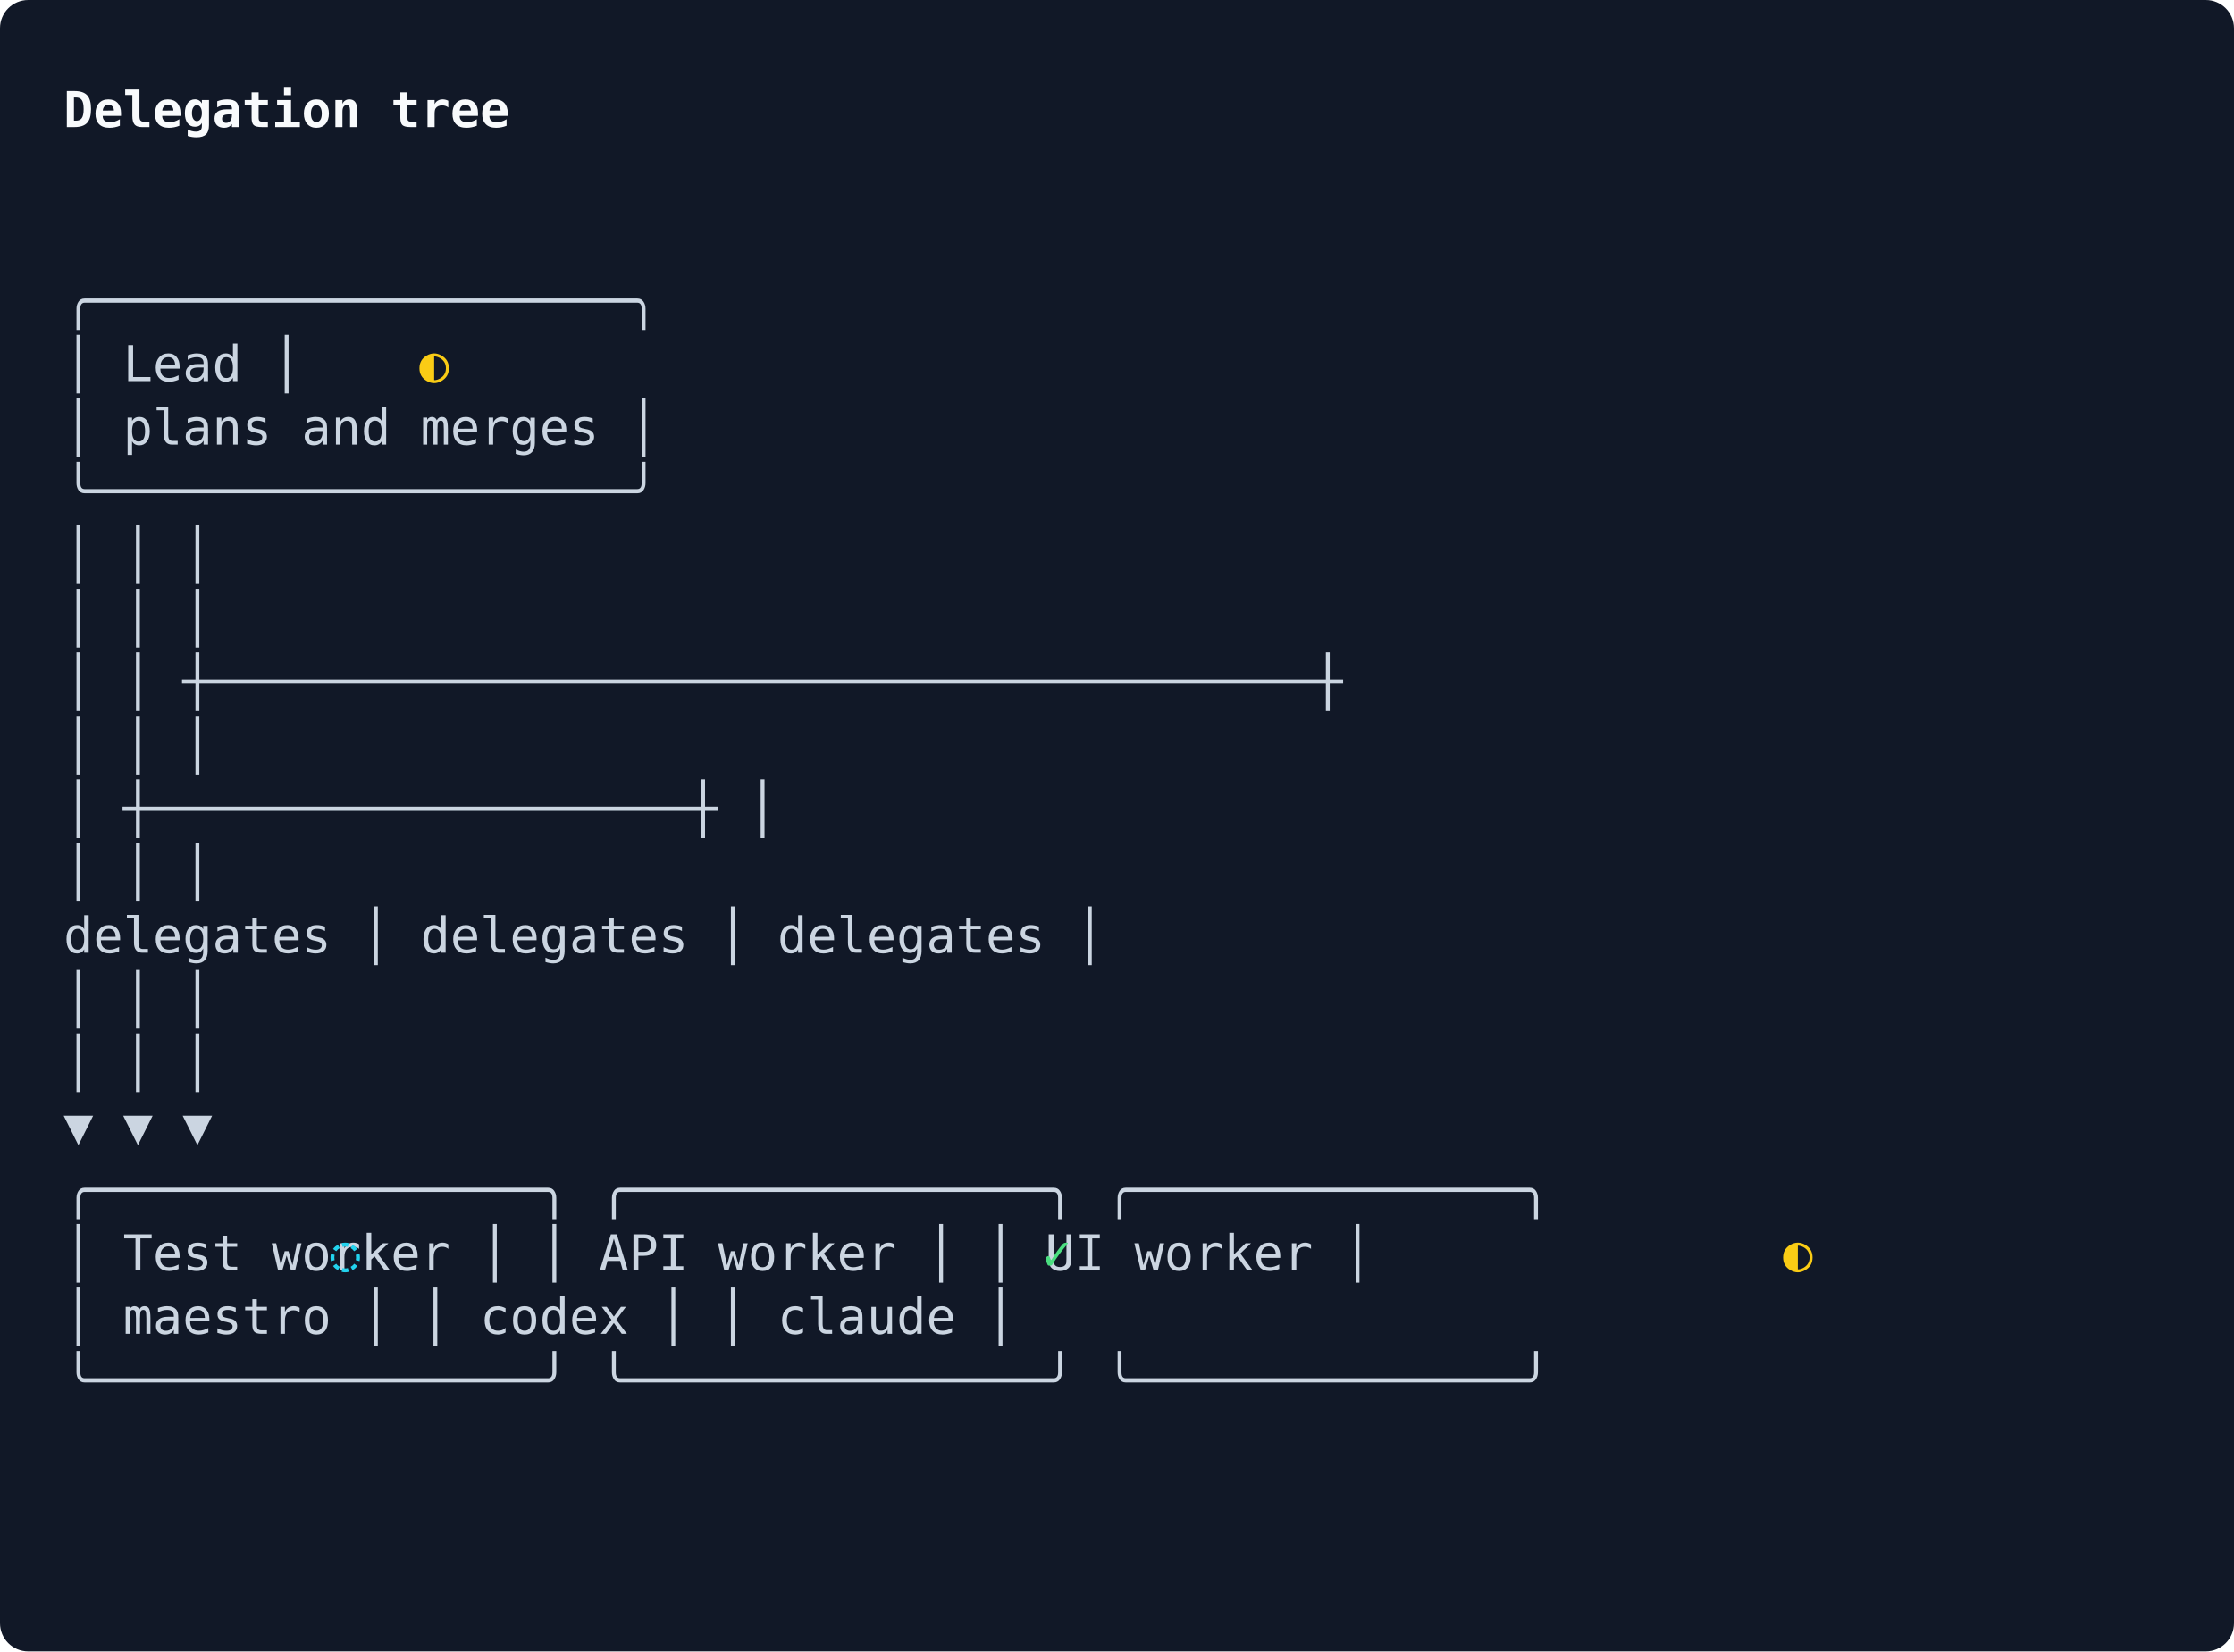
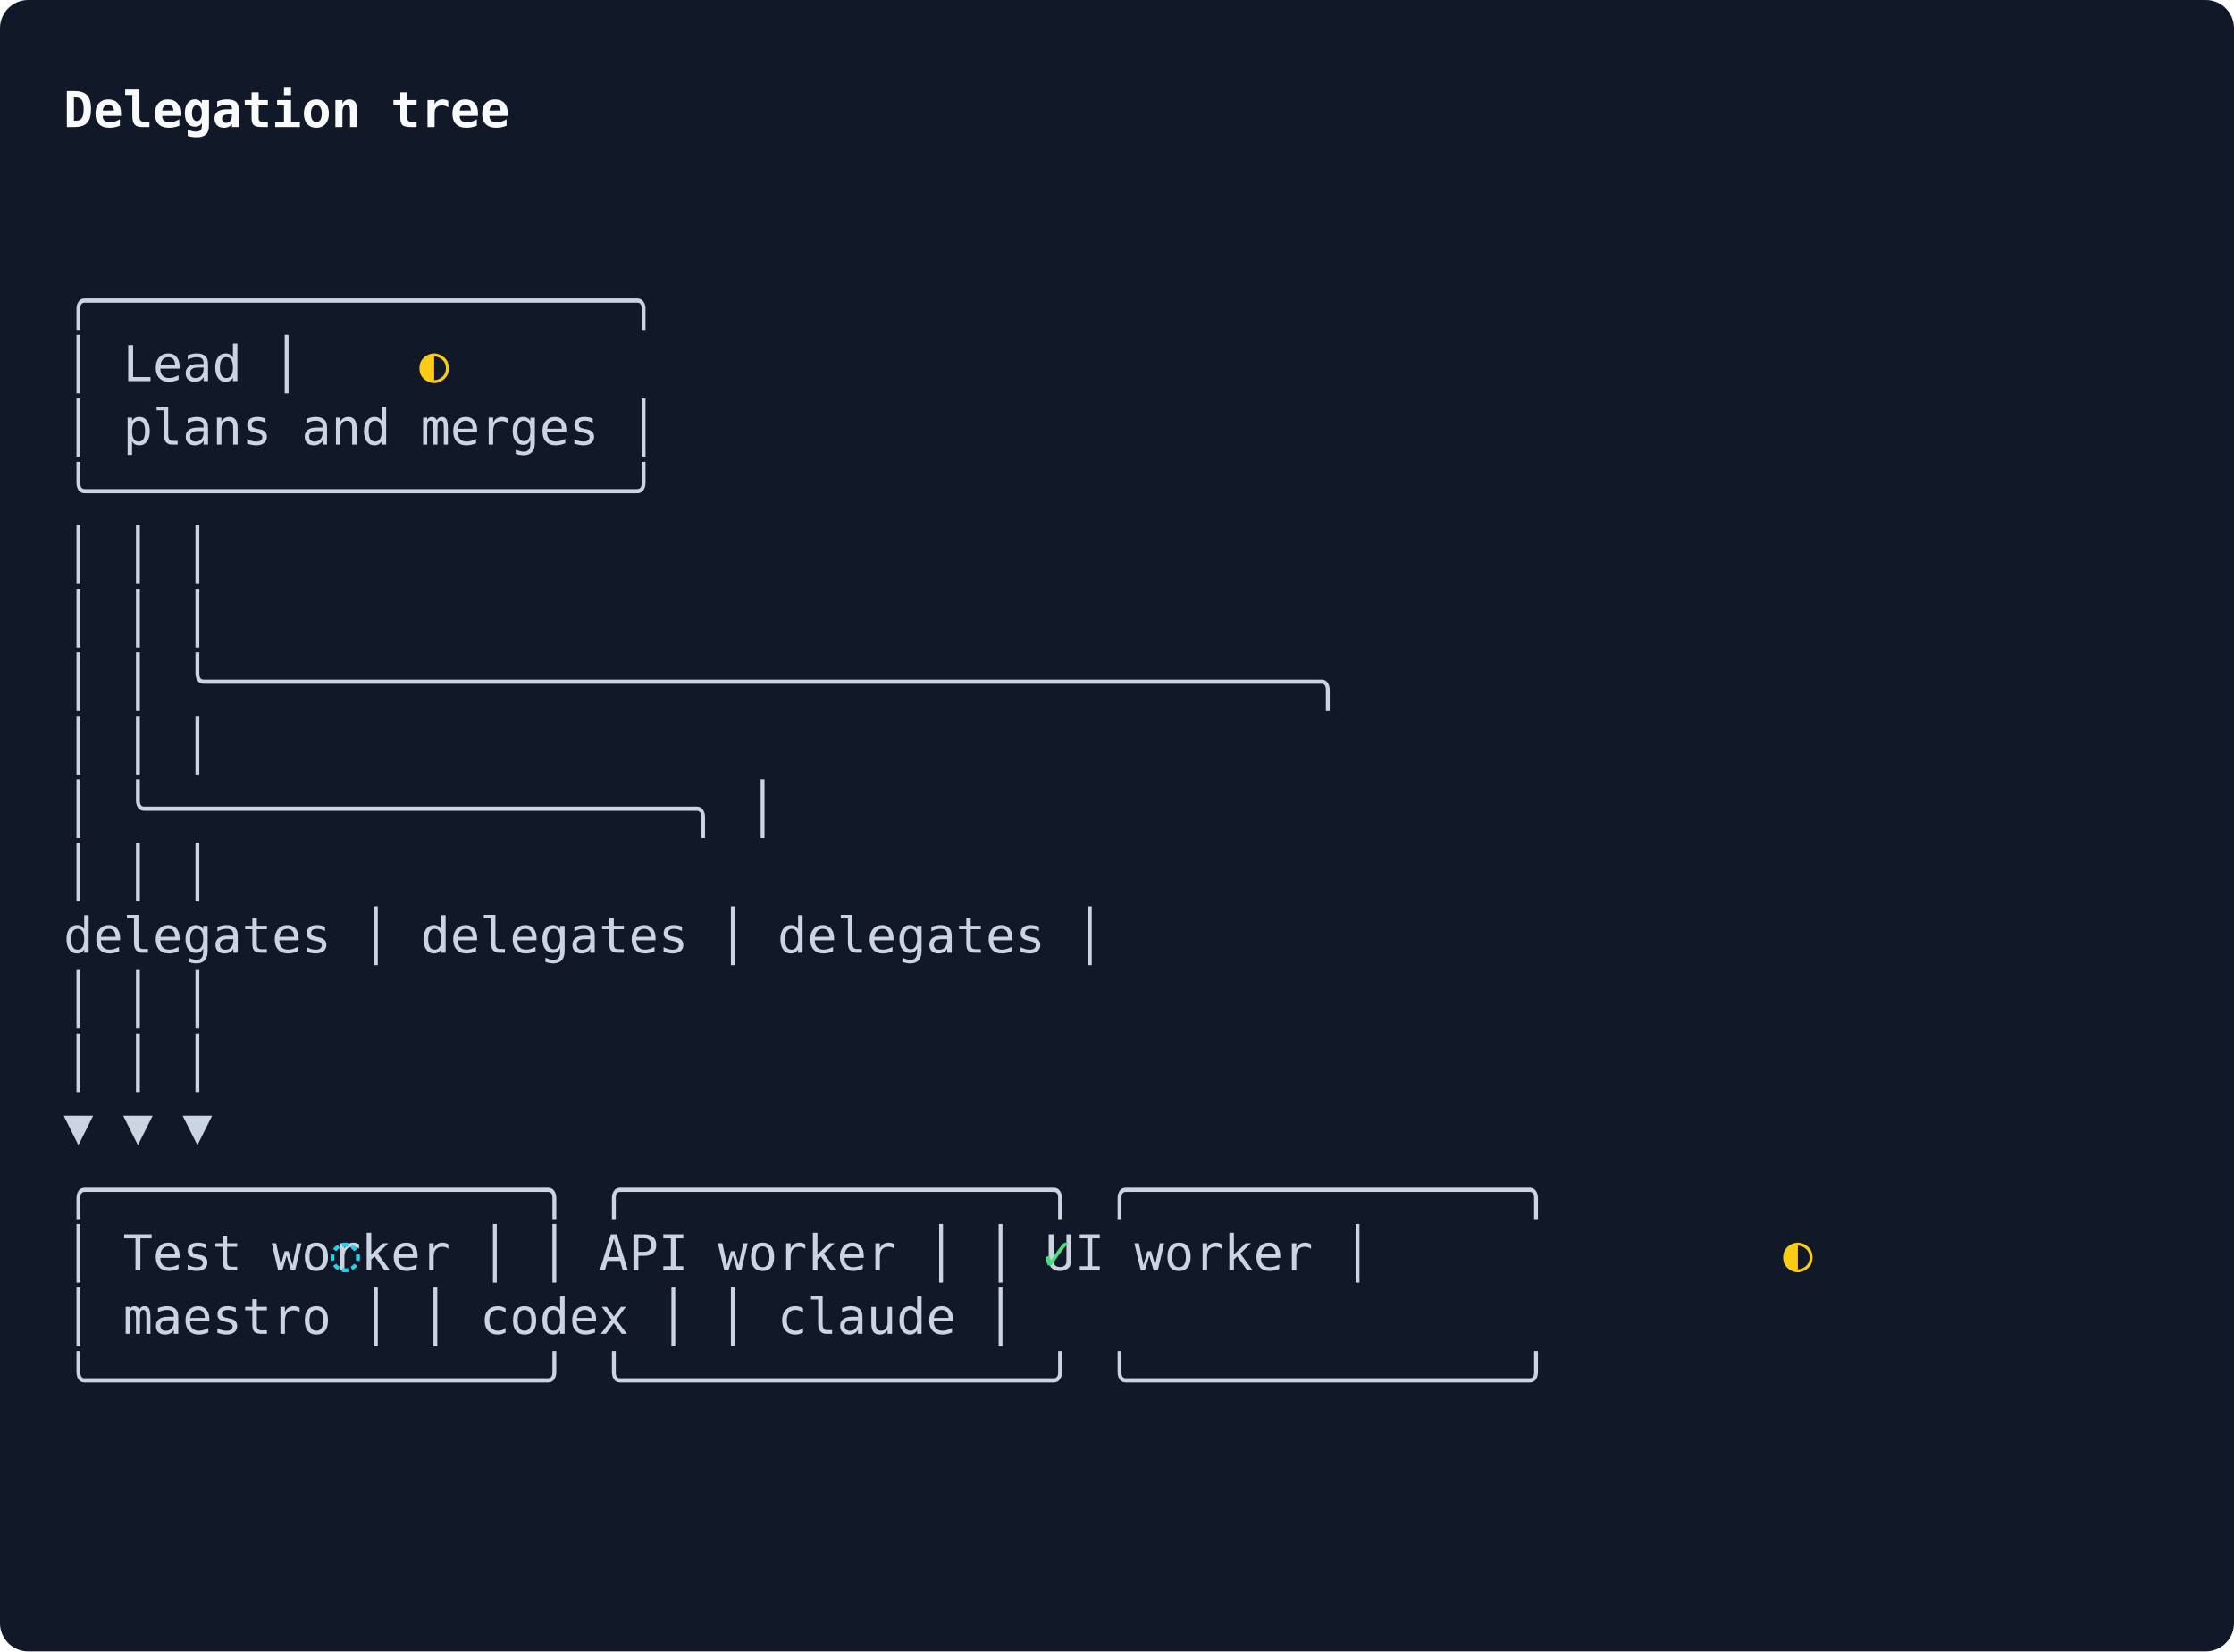
<svg xmlns="http://www.w3.org/2000/svg" width="633" height="468" viewBox="0 0 633 468" role="img" aria-label="Delegation tree">
  <rect width="100%" height="100%" rx="8" fill="#111827" />
  <text x="18" y="36" class="title">Delegation tree</text>
  <style>
    .title { fill: #f8fafc; font: 700 14px ui-monospace, SFMono-Regular, Menlo, Consolas, monospace; }
    .graph, .marker { font: 14px ui-monospace, SFMono-Regular, Menlo, Consolas, monospace; white-space: pre; }
    .graph { fill: #cbd5e1; }
    .marker { font-weight: 700; }
  </style>
  <text x="18" y="54" class="graph"> </text>
  <text x="18" y="72" class="graph"> </text>
  <text x="18" y="90" class="graph">          ╭──────────────────╮</text>
  <text x="18" y="108" class="graph">          │   Lead           │</text>
  <text x="18" y="126" class="graph">          │ plans and merges │</text>
  <text x="18" y="144" class="graph">          ╰──────────────────╯</text>
  <text x="18" y="162" class="graph">               │    │    │</text>
  <text x="18" y="180" class="graph">               │    │    │</text>
-   <text x="18" y="198" class="graph">               │    │    ┼─────────────────────────────────────┼</text>
+   <text x="18" y="198" class="graph">               │    │    ╰─────────────────────────────────────╮</text>
  <text x="18" y="216" class="graph">               │    │                                          │</text>
-   <text x="18" y="234" class="graph">               │    ┼──────────────────┼                       │</text>
+   <text x="18" y="234" class="graph">               │    ╰──────────────────╮                       │</text>
  <text x="18" y="252" class="graph">               │                       │                       │</text>
  <text x="18" y="270" class="graph">   delegates   │           delegates   │           delegates   │</text>
  <text x="18" y="288" class="graph">               │                       │                       │</text>
  <text x="18" y="306" class="graph">               │                       │                       │</text>
  <text x="18" y="324" class="graph">               ▼                       ▼                       ▼</text>
  <text x="18" y="342" class="graph">       ╭───────────────╮       ╭──────────────╮         ╭─────────────╮</text>
  <text x="18" y="360" class="graph">       │   Test worker │       │   API worker │         │   UI worker │</text>
  <text x="18" y="378" class="graph">       │ maestro       │       │ codex        │         │ claude      │</text>
  <text x="18" y="396" class="graph">       ╰───────────────╯       ╰──────────────╯         ╰─────────────╯</text>
  <text x="18" y="414" class="graph"> </text>
  <text x="18" y="432" class="graph"> </text>
  <text x="118.8" y="108" class="marker" fill="#facc15">◐</text>
  <text x="295.2" y="360" class="marker" fill="#4ade80">✓</text>
  <text x="505.2" y="360" class="marker" fill="#facc15">◐</text>
  <text x="93.6" y="360" class="marker" fill="#22d3ee">◌</text>
</svg>
